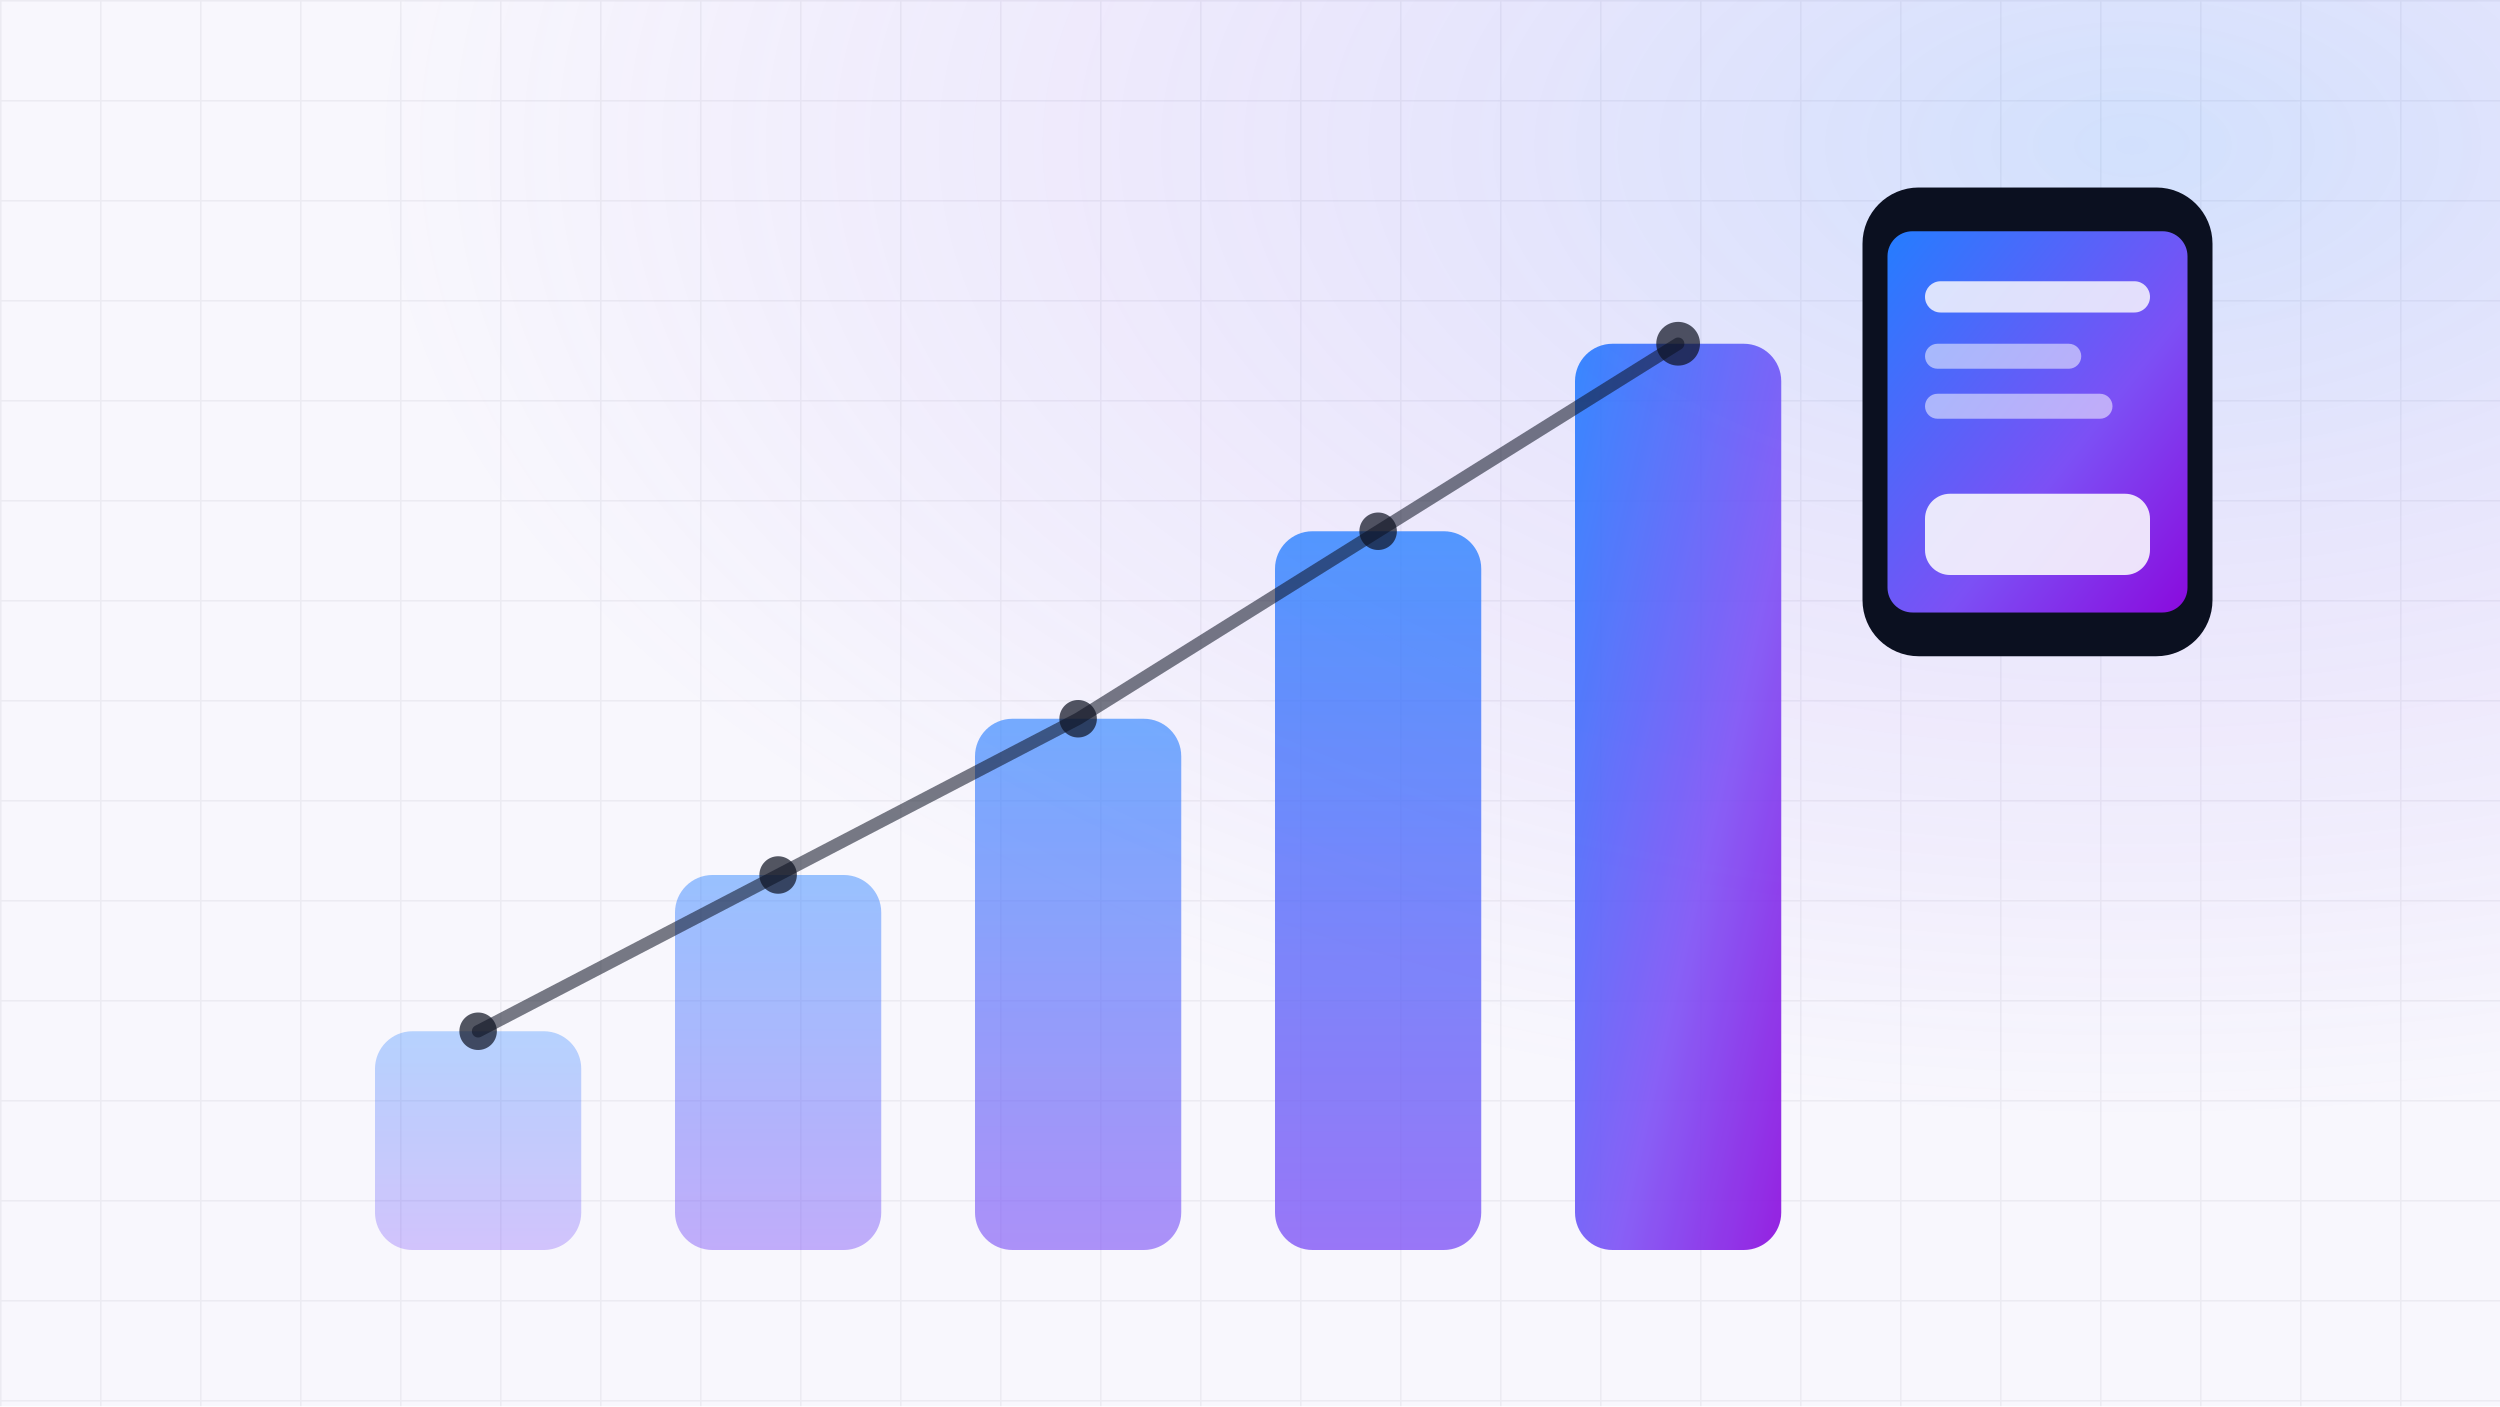
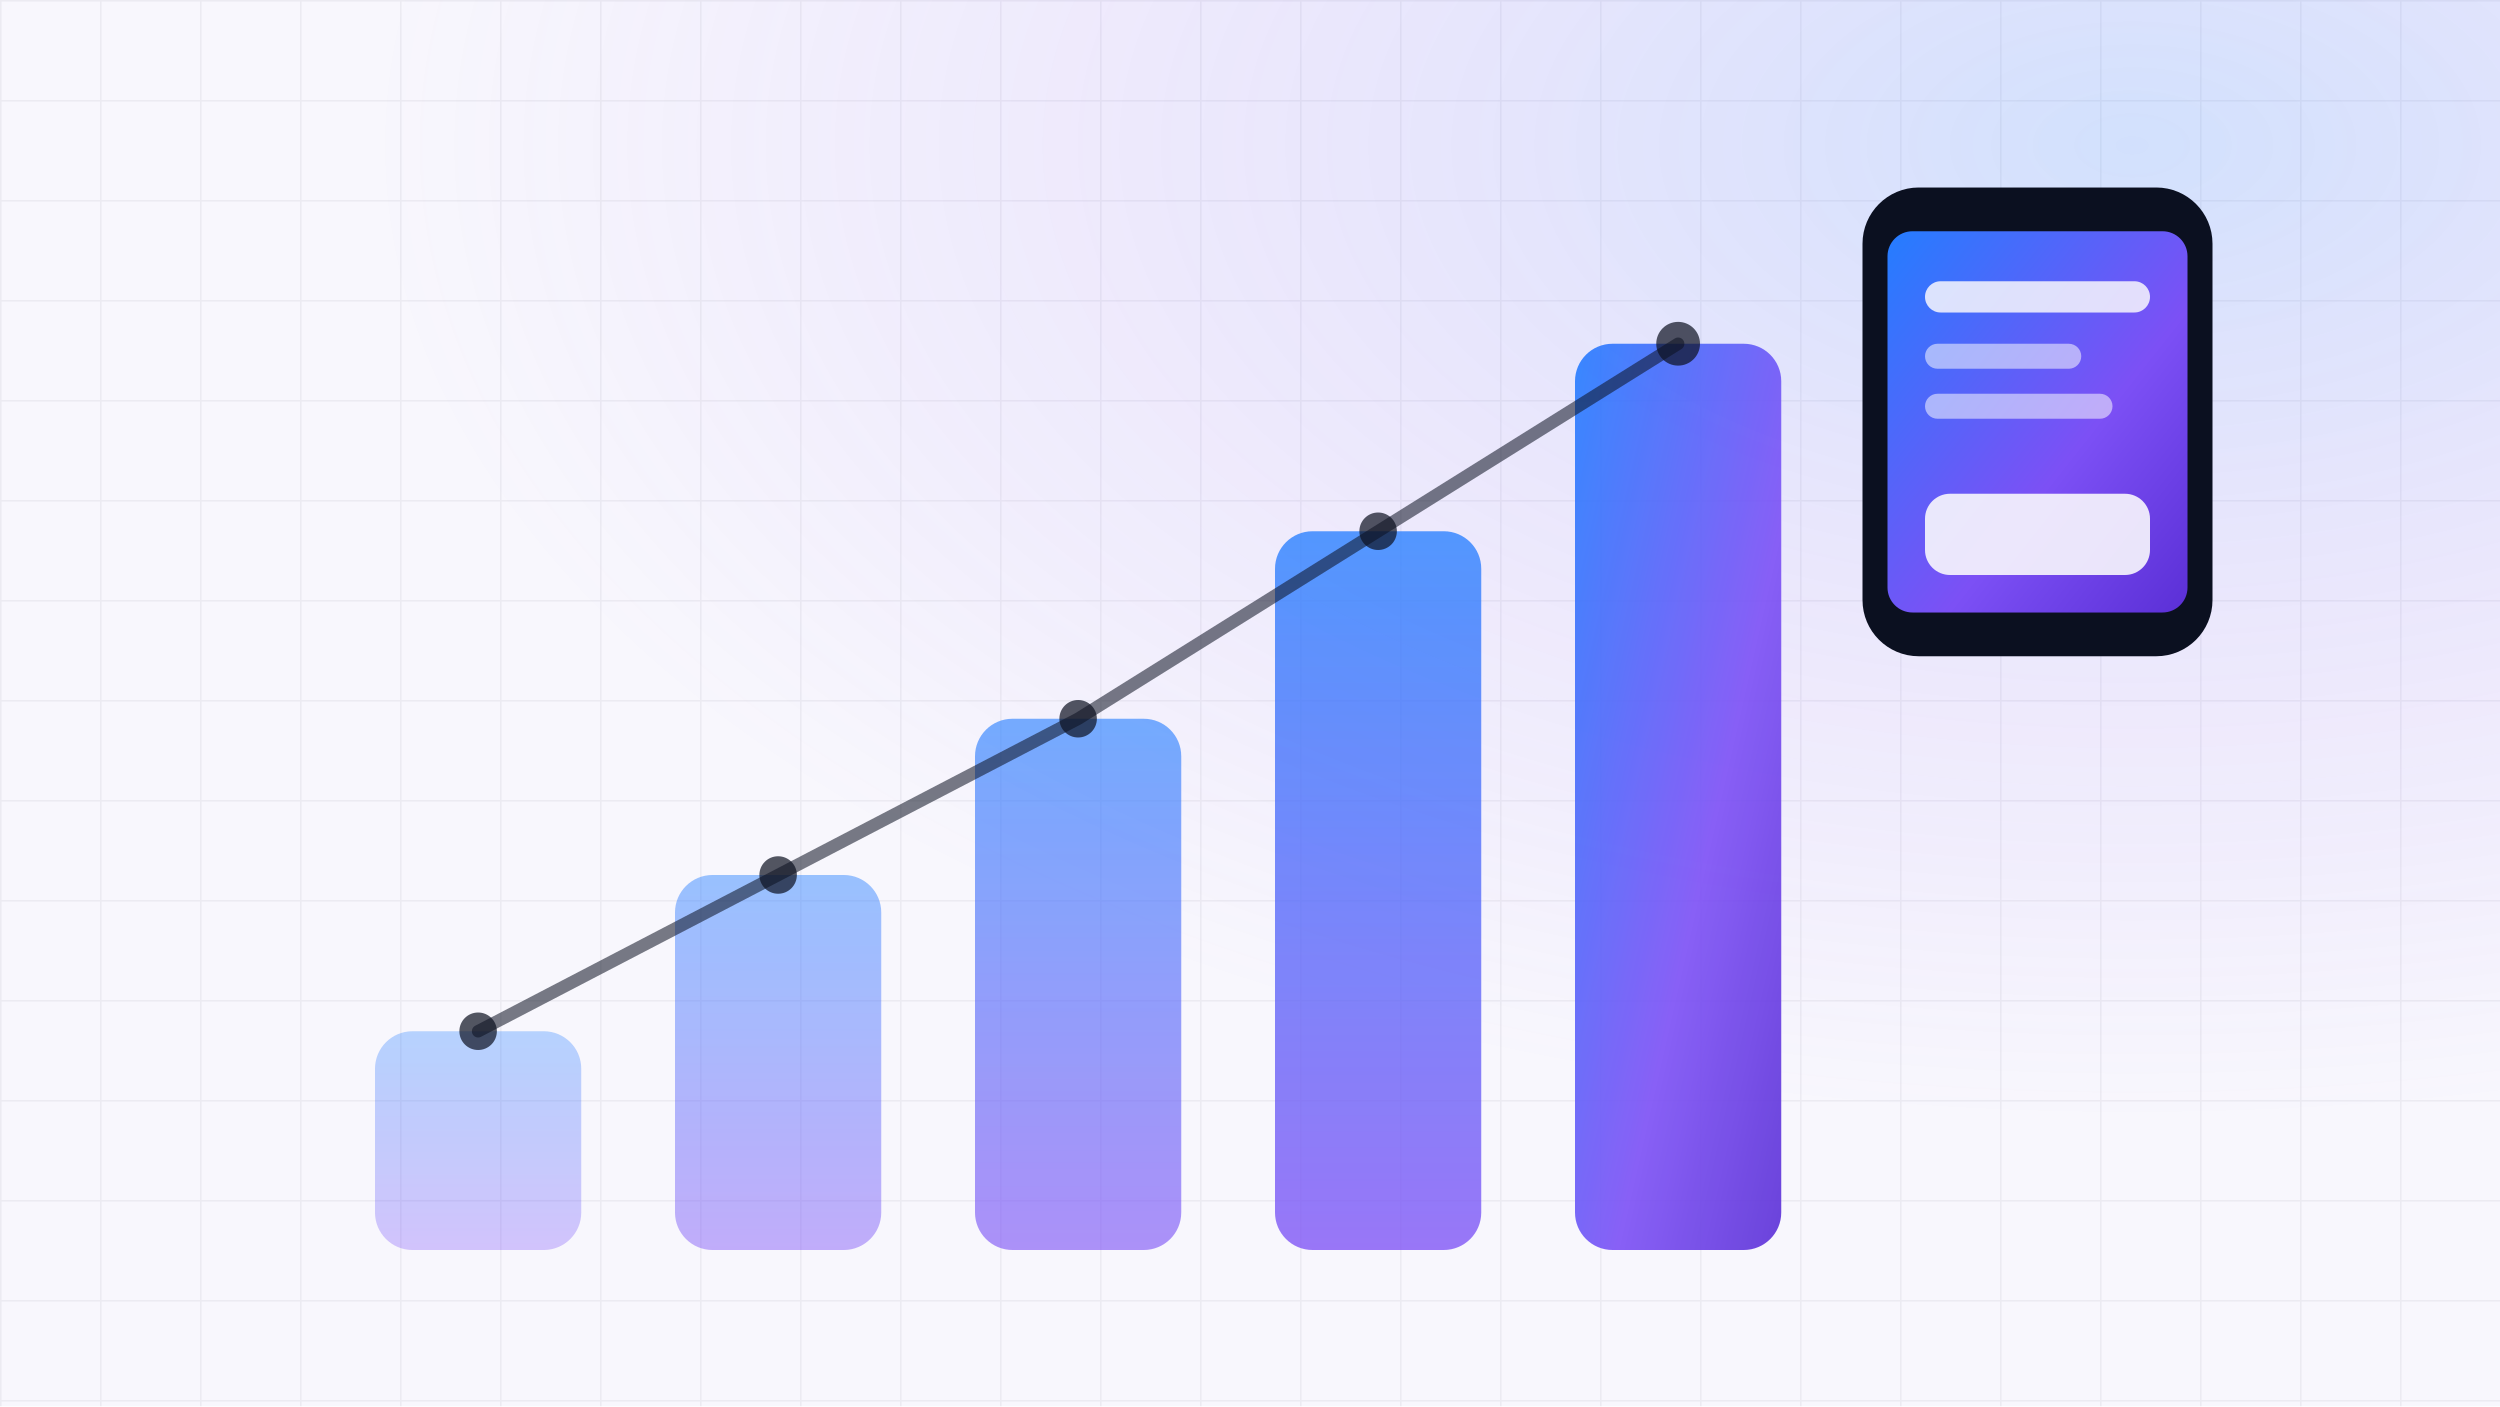
<svg xmlns="http://www.w3.org/2000/svg" viewBox="0 0 800 450">
  <defs>
    <linearGradient id="g1" x1="0%" y1="0%" x2="100%" y2="100%">
      <stop offset="0%" stop-color="#247DFF" />
      <stop offset="60%" stop-color="#7C50F5" />
-       <stop offset="100%" stop-color="#8A0ADD" />
+       <stop offset="100%" stop-color="#5B2FD6" />
    </linearGradient>
    <linearGradient id="barFade" x1="0%" y1="0%" x2="0%" y2="100%">
      <stop offset="0%" stop-color="#247DFF" />
      <stop offset="100%" stop-color="#7C50F5" />
    </linearGradient>
    <radialGradient id="glow" cx="85%" cy="10%" r="70%">
      <stop offset="0%" stop-color="#247DFF" stop-opacity="0.18" />
      <stop offset="60%" stop-color="#7C50F5" stop-opacity="0.08" />
      <stop offset="100%" stop-color="#7C50F5" stop-opacity="0" />
    </radialGradient>
    <pattern id="grid" width="32" height="32" patternUnits="userSpaceOnUse">
      <path d="M32 0H0V32" fill="none" stroke="#07091A" stroke-opacity="0.05" stroke-width="1" />
    </pattern>
  </defs>
  <rect width="800" height="450" fill="#F8F7FD" />
  <rect width="800" height="450" fill="url(#grid)" />
  <rect width="800" height="450" fill="url(#glow)" />
  <g opacity="0.9">
    <rect x="120" y="330" width="66" height="70" rx="12" fill="url(#barFade)" opacity="0.35" />
    <rect x="216" y="280" width="66" height="120" rx="12" fill="url(#barFade)" opacity="0.5" />
    <rect x="312" y="230" width="66" height="170" rx="12" fill="url(#barFade)" opacity="0.68" />
    <rect x="408" y="170" width="66" height="230" rx="12" fill="url(#barFade)" opacity="0.85" />
    <rect x="504" y="110" width="66" height="290" rx="12" fill="url(#g1)" />
  </g>
  <polyline points="153,330 249,280 345,230 441,170 537,110" fill="none" stroke="#0B1020" stroke-width="4" stroke-linecap="round" stroke-linejoin="round" opacity="0.55" />
  <g fill="#0B1020" opacity="0.7">
    <circle cx="153" cy="330" r="6" />
    <circle cx="249" cy="280" r="6" />
    <circle cx="345" cy="230" r="6" />
    <circle cx="441" cy="170" r="6" />
    <circle cx="537" cy="110" r="7" />
  </g>
  <g transform="translate(596,60)">
    <rect x="0" y="0" width="112" height="150" rx="18" fill="#0B1020" />
    <rect x="8" y="14" width="96" height="122" rx="8" fill="url(#g1)" />
    <rect x="20" y="30" width="72" height="10" rx="5" fill="#F8F7FD" opacity="0.85" />
    <rect x="20" y="50" width="50" height="8" rx="4" fill="#F8F7FD" opacity="0.55" />
    <rect x="20" y="66" width="60" height="8" rx="4" fill="#F8F7FD" opacity="0.55" />
    <rect x="20" y="98" width="72" height="26" rx="8" fill="#F8F7FD" opacity="0.9" />
  </g>
</svg>
